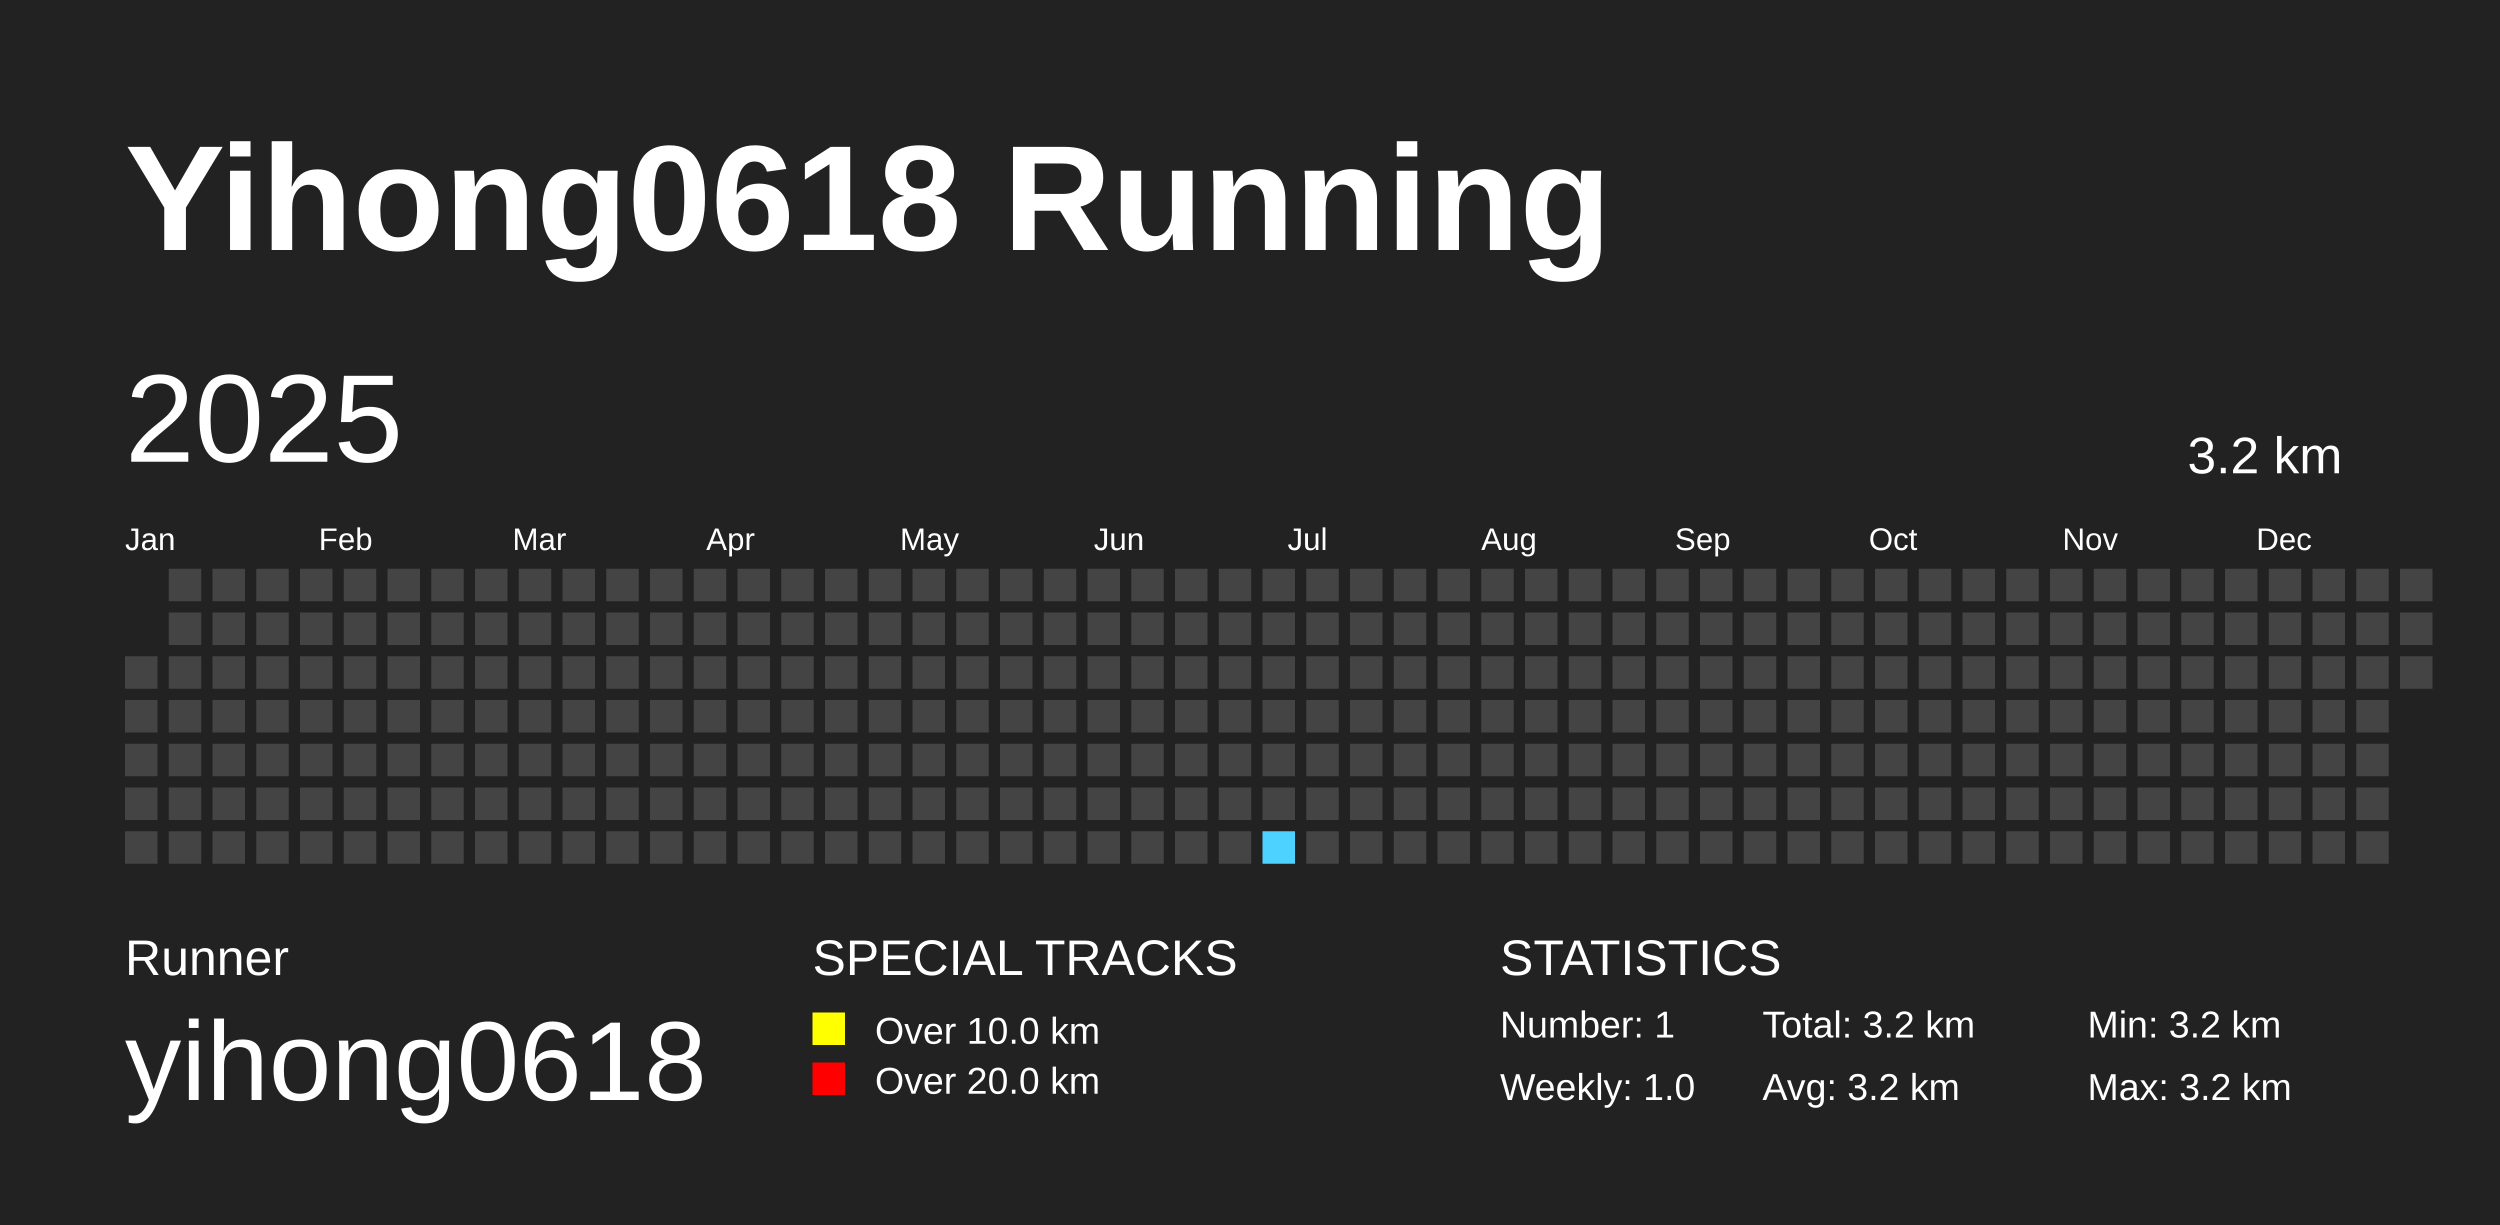
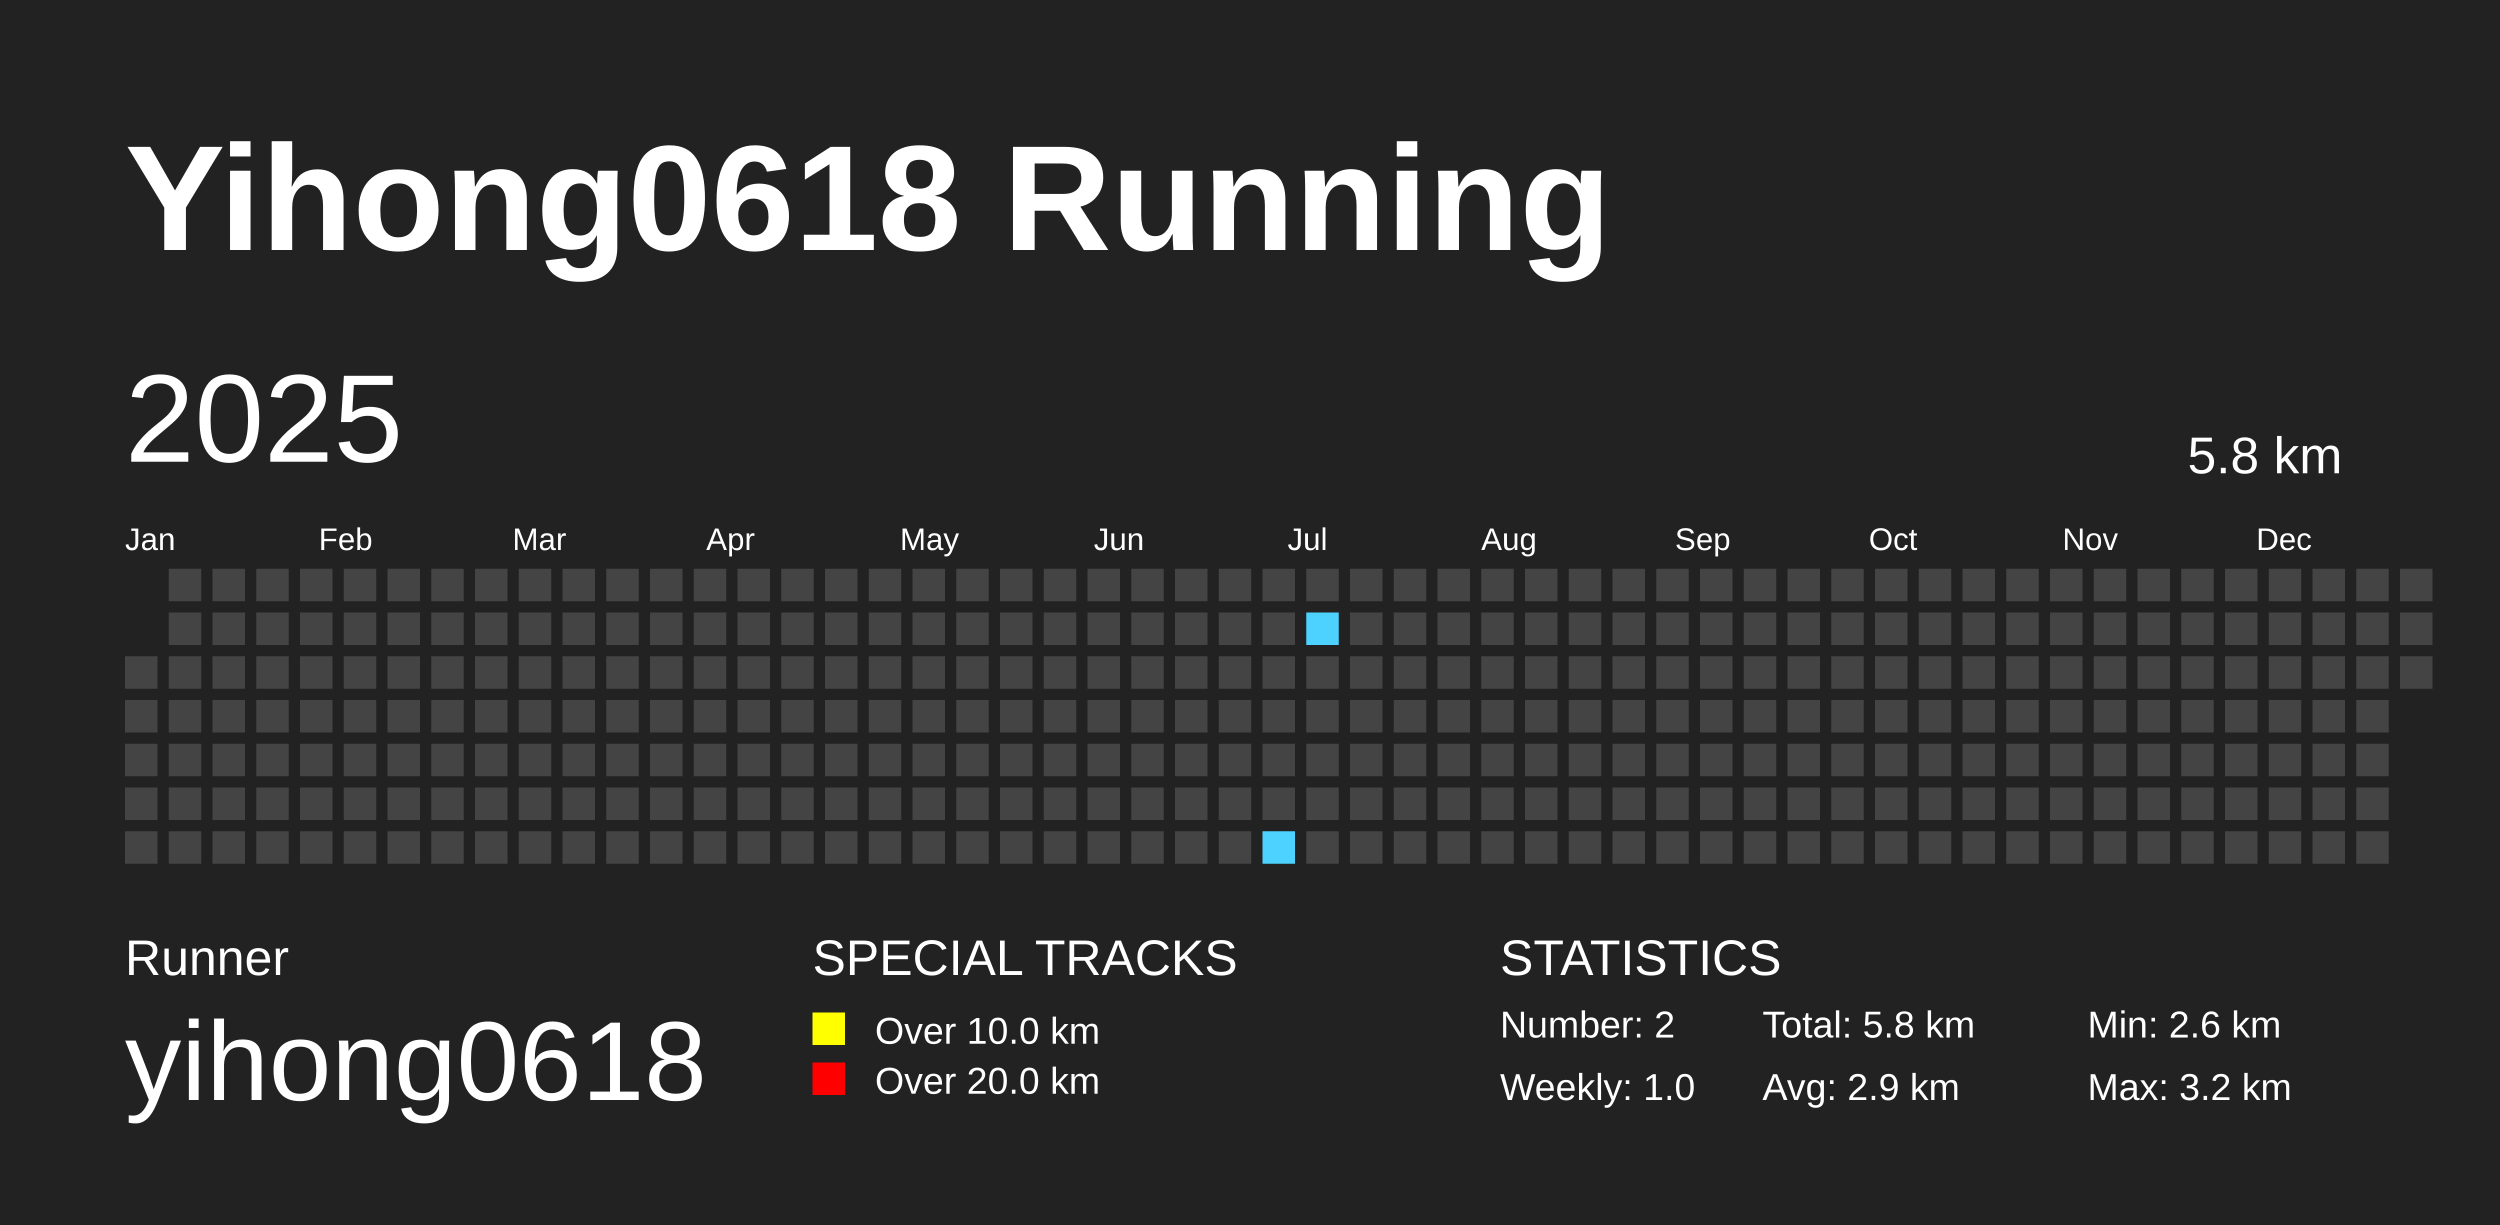
<svg xmlns="http://www.w3.org/2000/svg" baseProfile="full" height="98mm" version="1.1" viewBox="0,0,200,98" width="200mm">
  <defs />
  <rect fill="#222222" height="98" width="200" x="0" y="0" />
  <text fill="#FFFFFF" style="font-size:12px; font-family:Arial; font-weight:bold;" x="10" y="20">Yihong0618 Running</text>
  <text fill="#FFFFFF" style="font-size:4px; font-family:Arial" x="10" y="78">Runner</text>
  <text fill="#FFFFFF" style="font-size:9px; font-family:Arial" x="10" y="88">yihong0618</text>
  <text fill="#FFFFFF" style="font-size:4px; font-family:Arial" x="65" y="78">SPECIAL TRACKS</text>
  <rect fill="yellow" height="2.6" width="2.6" x="65" y="81" />
  <text fill="#FFFFFF" style="font-size:3px; font-family:Arial" x="70" y="83.5">Over 10.0 km</text>
  <rect fill="red" height="2.6" width="2.6" x="65" y="85" />
  <text fill="#FFFFFF" style="font-size:3px; font-family:Arial" x="70" y="87.5">Over 20.0 km</text>
  <text fill="#FFFFFF" style="font-size:4px; font-family:Arial" x="120" y="78">STATISTICS</text>
-   <text fill="#FFFFFF" style="font-size:3px; font-family:Arial" x="120" y="83">Number: 1</text>
+   <text fill="#FFFFFF" style="font-size:3px; font-family:Arial" x="120" y="83">Number: 2</text>
  <text fill="#FFFFFF" style="font-size:3px; font-family:Arial" x="120" y="88">Weekly: 1.0</text>
-   <text fill="#FFFFFF" style="font-size:3px; font-family:Arial" x="141" y="83">Total: 3.2 km</text>
-   <text fill="#FFFFFF" style="font-size:3px; font-family:Arial" x="141" y="88">Avg: 3.2 km</text>
-   <text fill="#FFFFFF" style="font-size:3px; font-family:Arial" x="167" y="83">Min: 3.2 km</text>
+   <text fill="#FFFFFF" style="font-size:3px; font-family:Arial" x="141" y="83">Total: 5.8 km</text>
+   <text fill="#FFFFFF" style="font-size:3px; font-family:Arial" x="141" y="88">Avg: 2.9 km</text>
+   <text fill="#FFFFFF" style="font-size:3px; font-family:Arial" x="167" y="83">Min: 2.6 km</text>
  <text fill="#FFFFFF" style="font-size:3px; font-family:Arial" x="167" y="88">Max: 3.2 km</text>
  <text dominant-baseline="hanging" fill="#FFFFFF" style="font-size:10.0px; font-family:Arial;" x="10" y="30">2025</text>
-   <text dominant-baseline="hanging" fill="#FFFFFF" style="font-size:4.125px; font-family:Arial;" x="175" y="35">3.2 km</text>
+   <text dominant-baseline="hanging" fill="#FFFFFF" style="font-size:4.125px; font-family:Arial;" x="175" y="35">5.8 km</text>
  <text fill="#FFFFFF" style="font-size:2.5px; font-family:Arial" x="10.0" y="44">Jan</text>
  <text fill="#FFFFFF" style="font-size:2.5px; font-family:Arial" x="25.5" y="44">Feb</text>
  <text fill="#FFFFFF" style="font-size:2.5px; font-family:Arial" x="41.0" y="44">Mar</text>
  <text fill="#FFFFFF" style="font-size:2.5px; font-family:Arial" x="56.5" y="44">Apr</text>
  <text fill="#FFFFFF" style="font-size:2.5px; font-family:Arial" x="72.0" y="44">May</text>
  <text fill="#FFFFFF" style="font-size:2.5px; font-family:Arial" x="87.5" y="44">Jun</text>
  <text fill="#FFFFFF" style="font-size:2.5px; font-family:Arial" x="103.0" y="44">Jul</text>
  <text fill="#FFFFFF" style="font-size:2.5px; font-family:Arial" x="118.5" y="44">Aug</text>
  <text fill="#FFFFFF" style="font-size:2.5px; font-family:Arial" x="134.0" y="44">Sep</text>
  <text fill="#FFFFFF" style="font-size:2.5px; font-family:Arial" x="149.5" y="44">Oct</text>
  <text fill="#FFFFFF" style="font-size:2.5px; font-family:Arial" x="165.0" y="44">Nov</text>
  <text fill="#FFFFFF" style="font-size:2.5px; font-family:Arial" x="180.5" y="44">Dec</text>
  <rect fill="#444444" height="2.6" width="2.6" x="10.0" y="52.5" />
  <rect fill="#444444" height="2.6" width="2.6" x="10.0" y="56.0" />
  <rect fill="#444444" height="2.6" width="2.6" x="10.0" y="59.5" />
  <rect fill="#444444" height="2.6" width="2.6" x="10.0" y="63.0" />
  <rect fill="#444444" height="2.6" width="2.6" x="10.0" y="66.5" />
  <rect fill="#444444" height="2.6" width="2.6" x="13.5" y="45.5" />
  <rect fill="#444444" height="2.6" width="2.6" x="13.5" y="49.0" />
  <rect fill="#444444" height="2.6" width="2.6" x="13.5" y="52.5" />
  <rect fill="#444444" height="2.6" width="2.6" x="13.5" y="56.0" />
  <rect fill="#444444" height="2.6" width="2.6" x="13.5" y="59.5" />
  <rect fill="#444444" height="2.6" width="2.6" x="13.5" y="63.0" />
  <rect fill="#444444" height="2.6" width="2.6" x="13.5" y="66.5" />
  <rect fill="#444444" height="2.6" width="2.6" x="17.0" y="45.5" />
  <rect fill="#444444" height="2.6" width="2.6" x="17.0" y="49.0" />
  <rect fill="#444444" height="2.6" width="2.6" x="17.0" y="52.5" />
  <rect fill="#444444" height="2.6" width="2.6" x="17.0" y="56.0" />
  <rect fill="#444444" height="2.6" width="2.6" x="17.0" y="59.5" />
  <rect fill="#444444" height="2.6" width="2.6" x="17.0" y="63.0" />
  <rect fill="#444444" height="2.6" width="2.6" x="17.0" y="66.5" />
  <rect fill="#444444" height="2.6" width="2.6" x="20.5" y="45.5" />
  <rect fill="#444444" height="2.6" width="2.6" x="20.5" y="49.0" />
  <rect fill="#444444" height="2.6" width="2.6" x="20.5" y="52.5" />
  <rect fill="#444444" height="2.6" width="2.6" x="20.5" y="56.0" />
  <rect fill="#444444" height="2.6" width="2.6" x="20.5" y="59.5" />
  <rect fill="#444444" height="2.6" width="2.6" x="20.5" y="63.0" />
  <rect fill="#444444" height="2.6" width="2.6" x="20.5" y="66.5" />
  <rect fill="#444444" height="2.6" width="2.6" x="24.0" y="45.5" />
  <rect fill="#444444" height="2.6" width="2.6" x="24.0" y="49.0" />
  <rect fill="#444444" height="2.6" width="2.6" x="24.0" y="52.5" />
  <rect fill="#444444" height="2.6" width="2.6" x="24.0" y="56.0" />
  <rect fill="#444444" height="2.6" width="2.6" x="24.0" y="59.5" />
  <rect fill="#444444" height="2.6" width="2.6" x="24.0" y="63.0" />
  <rect fill="#444444" height="2.6" width="2.6" x="24.0" y="66.5" />
  <rect fill="#444444" height="2.6" width="2.6" x="27.5" y="45.5" />
  <rect fill="#444444" height="2.6" width="2.6" x="27.5" y="49.0" />
  <rect fill="#444444" height="2.6" width="2.6" x="27.5" y="52.5" />
  <rect fill="#444444" height="2.6" width="2.6" x="27.5" y="56.0" />
  <rect fill="#444444" height="2.6" width="2.6" x="27.5" y="59.5" />
  <rect fill="#444444" height="2.6" width="2.6" x="27.5" y="63.0" />
  <rect fill="#444444" height="2.6" width="2.6" x="27.5" y="66.5" />
  <rect fill="#444444" height="2.6" width="2.6" x="31.0" y="45.5" />
  <rect fill="#444444" height="2.6" width="2.6" x="31.0" y="49.0" />
  <rect fill="#444444" height="2.6" width="2.6" x="31.0" y="52.5" />
  <rect fill="#444444" height="2.6" width="2.6" x="31.0" y="56.0" />
  <rect fill="#444444" height="2.6" width="2.6" x="31.0" y="59.5" />
  <rect fill="#444444" height="2.6" width="2.6" x="31.0" y="63.0" />
  <rect fill="#444444" height="2.6" width="2.6" x="31.0" y="66.5" />
  <rect fill="#444444" height="2.6" width="2.6" x="34.5" y="45.5" />
  <rect fill="#444444" height="2.6" width="2.6" x="34.5" y="49.0" />
  <rect fill="#444444" height="2.6" width="2.6" x="34.5" y="52.5" />
  <rect fill="#444444" height="2.6" width="2.6" x="34.5" y="56.0" />
  <rect fill="#444444" height="2.6" width="2.6" x="34.5" y="59.5" />
  <rect fill="#444444" height="2.6" width="2.6" x="34.5" y="63.0" />
  <rect fill="#444444" height="2.6" width="2.6" x="34.5" y="66.5" />
  <rect fill="#444444" height="2.6" width="2.6" x="38.0" y="45.5" />
  <rect fill="#444444" height="2.6" width="2.6" x="38.0" y="49.0" />
  <rect fill="#444444" height="2.6" width="2.6" x="38.0" y="52.5" />
  <rect fill="#444444" height="2.6" width="2.6" x="38.0" y="56.0" />
  <rect fill="#444444" height="2.6" width="2.6" x="38.0" y="59.5" />
  <rect fill="#444444" height="2.6" width="2.6" x="38.0" y="63.0" />
  <rect fill="#444444" height="2.6" width="2.6" x="38.0" y="66.5" />
  <rect fill="#444444" height="2.6" width="2.6" x="41.5" y="45.5" />
  <rect fill="#444444" height="2.6" width="2.6" x="41.5" y="49.0" />
  <rect fill="#444444" height="2.6" width="2.6" x="41.5" y="52.5" />
  <rect fill="#444444" height="2.6" width="2.6" x="41.5" y="56.0" />
  <rect fill="#444444" height="2.6" width="2.6" x="41.5" y="59.5" />
  <rect fill="#444444" height="2.6" width="2.6" x="41.5" y="63.0" />
  <rect fill="#444444" height="2.6" width="2.6" x="41.5" y="66.5" />
  <rect fill="#444444" height="2.6" width="2.6" x="45.0" y="45.5" />
  <rect fill="#444444" height="2.6" width="2.6" x="45.0" y="49.0" />
  <rect fill="#444444" height="2.6" width="2.6" x="45.0" y="52.5" />
  <rect fill="#444444" height="2.6" width="2.6" x="45.0" y="56.0" />
  <rect fill="#444444" height="2.6" width="2.6" x="45.0" y="59.5" />
  <rect fill="#444444" height="2.6" width="2.6" x="45.0" y="63.0" />
  <rect fill="#444444" height="2.6" width="2.6" x="45.0" y="66.5" />
  <rect fill="#444444" height="2.6" width="2.6" x="48.5" y="45.5" />
  <rect fill="#444444" height="2.6" width="2.6" x="48.5" y="49.0" />
  <rect fill="#444444" height="2.6" width="2.6" x="48.5" y="52.5" />
  <rect fill="#444444" height="2.6" width="2.6" x="48.5" y="56.0" />
  <rect fill="#444444" height="2.6" width="2.6" x="48.5" y="59.5" />
  <rect fill="#444444" height="2.6" width="2.6" x="48.5" y="63.0" />
  <rect fill="#444444" height="2.6" width="2.6" x="48.5" y="66.5" />
  <rect fill="#444444" height="2.6" width="2.6" x="52.0" y="45.5" />
  <rect fill="#444444" height="2.6" width="2.6" x="52.0" y="49.0" />
  <rect fill="#444444" height="2.6" width="2.6" x="52.0" y="52.5" />
  <rect fill="#444444" height="2.6" width="2.6" x="52.0" y="56.0" />
  <rect fill="#444444" height="2.6" width="2.6" x="52.0" y="59.5" />
  <rect fill="#444444" height="2.6" width="2.6" x="52.0" y="63.0" />
  <rect fill="#444444" height="2.6" width="2.6" x="52.0" y="66.5" />
  <rect fill="#444444" height="2.6" width="2.6" x="55.5" y="45.5" />
  <rect fill="#444444" height="2.6" width="2.6" x="55.5" y="49.0" />
  <rect fill="#444444" height="2.6" width="2.6" x="55.5" y="52.5" />
  <rect fill="#444444" height="2.6" width="2.6" x="55.5" y="56.0" />
  <rect fill="#444444" height="2.6" width="2.6" x="55.5" y="59.5" />
  <rect fill="#444444" height="2.6" width="2.6" x="55.5" y="63.0" />
  <rect fill="#444444" height="2.6" width="2.6" x="55.5" y="66.5" />
  <rect fill="#444444" height="2.6" width="2.6" x="59.0" y="45.5" />
  <rect fill="#444444" height="2.6" width="2.6" x="59.0" y="49.0" />
  <rect fill="#444444" height="2.6" width="2.6" x="59.0" y="52.5" />
  <rect fill="#444444" height="2.6" width="2.6" x="59.0" y="56.0" />
  <rect fill="#444444" height="2.6" width="2.6" x="59.0" y="59.5" />
  <rect fill="#444444" height="2.6" width="2.6" x="59.0" y="63.0" />
  <rect fill="#444444" height="2.6" width="2.6" x="59.0" y="66.5" />
  <rect fill="#444444" height="2.6" width="2.6" x="62.5" y="45.5" />
  <rect fill="#444444" height="2.6" width="2.6" x="62.5" y="49.0" />
  <rect fill="#444444" height="2.6" width="2.6" x="62.5" y="52.5" />
  <rect fill="#444444" height="2.6" width="2.6" x="62.5" y="56.0" />
  <rect fill="#444444" height="2.6" width="2.6" x="62.5" y="59.5" />
  <rect fill="#444444" height="2.6" width="2.6" x="62.5" y="63.0" />
  <rect fill="#444444" height="2.6" width="2.6" x="62.5" y="66.5" />
  <rect fill="#444444" height="2.6" width="2.6" x="66.0" y="45.5" />
  <rect fill="#444444" height="2.6" width="2.6" x="66.0" y="49.0" />
  <rect fill="#444444" height="2.6" width="2.6" x="66.0" y="52.5" />
  <rect fill="#444444" height="2.6" width="2.6" x="66.0" y="56.0" />
  <rect fill="#444444" height="2.6" width="2.6" x="66.0" y="59.5" />
  <rect fill="#444444" height="2.6" width="2.6" x="66.0" y="63.0" />
  <rect fill="#444444" height="2.6" width="2.6" x="66.0" y="66.5" />
  <rect fill="#444444" height="2.6" width="2.6" x="69.5" y="45.5" />
  <rect fill="#444444" height="2.6" width="2.6" x="69.5" y="49.0" />
  <rect fill="#444444" height="2.6" width="2.6" x="69.5" y="52.5" />
  <rect fill="#444444" height="2.6" width="2.6" x="69.5" y="56.0" />
  <rect fill="#444444" height="2.6" width="2.6" x="69.5" y="59.5" />
  <rect fill="#444444" height="2.6" width="2.6" x="69.5" y="63.0" />
  <rect fill="#444444" height="2.6" width="2.6" x="69.5" y="66.5" />
  <rect fill="#444444" height="2.6" width="2.6" x="73.0" y="45.5" />
  <rect fill="#444444" height="2.6" width="2.6" x="73.0" y="49.0" />
  <rect fill="#444444" height="2.6" width="2.6" x="73.0" y="52.5" />
  <rect fill="#444444" height="2.6" width="2.6" x="73.0" y="56.0" />
  <rect fill="#444444" height="2.6" width="2.6" x="73.0" y="59.5" />
  <rect fill="#444444" height="2.6" width="2.6" x="73.0" y="63.0" />
  <rect fill="#444444" height="2.6" width="2.6" x="73.0" y="66.5" />
  <rect fill="#444444" height="2.6" width="2.6" x="76.5" y="45.5" />
  <rect fill="#444444" height="2.6" width="2.6" x="76.5" y="49.0" />
  <rect fill="#444444" height="2.6" width="2.6" x="76.5" y="52.5" />
  <rect fill="#444444" height="2.6" width="2.6" x="76.5" y="56.0" />
  <rect fill="#444444" height="2.6" width="2.6" x="76.5" y="59.5" />
  <rect fill="#444444" height="2.6" width="2.6" x="76.5" y="63.0" />
  <rect fill="#444444" height="2.6" width="2.6" x="76.5" y="66.5" />
  <rect fill="#444444" height="2.6" width="2.6" x="80.0" y="45.5" />
  <rect fill="#444444" height="2.6" width="2.6" x="80.0" y="49.0" />
  <rect fill="#444444" height="2.6" width="2.6" x="80.0" y="52.5" />
  <rect fill="#444444" height="2.6" width="2.6" x="80.0" y="56.0" />
  <rect fill="#444444" height="2.6" width="2.6" x="80.0" y="59.5" />
  <rect fill="#444444" height="2.6" width="2.6" x="80.0" y="63.0" />
  <rect fill="#444444" height="2.6" width="2.6" x="80.0" y="66.5" />
  <rect fill="#444444" height="2.6" width="2.6" x="83.5" y="45.5" />
  <rect fill="#444444" height="2.6" width="2.6" x="83.5" y="49.0" />
  <rect fill="#444444" height="2.6" width="2.6" x="83.5" y="52.5" />
  <rect fill="#444444" height="2.6" width="2.6" x="83.5" y="56.0" />
  <rect fill="#444444" height="2.6" width="2.6" x="83.5" y="59.5" />
  <rect fill="#444444" height="2.6" width="2.6" x="83.5" y="63.0" />
  <rect fill="#444444" height="2.6" width="2.6" x="83.5" y="66.5" />
  <rect fill="#444444" height="2.6" width="2.6" x="87.0" y="45.5" />
  <rect fill="#444444" height="2.6" width="2.6" x="87.0" y="49.0" />
  <rect fill="#444444" height="2.6" width="2.6" x="87.0" y="52.5" />
  <rect fill="#444444" height="2.6" width="2.6" x="87.0" y="56.0" />
  <rect fill="#444444" height="2.6" width="2.6" x="87.0" y="59.5" />
  <rect fill="#444444" height="2.6" width="2.6" x="87.0" y="63.0" />
  <rect fill="#444444" height="2.6" width="2.6" x="87.0" y="66.5" />
  <rect fill="#444444" height="2.6" width="2.6" x="90.5" y="45.5" />
  <rect fill="#444444" height="2.6" width="2.6" x="90.5" y="49.0" />
  <rect fill="#444444" height="2.6" width="2.6" x="90.5" y="52.5" />
  <rect fill="#444444" height="2.6" width="2.6" x="90.5" y="56.0" />
  <rect fill="#444444" height="2.6" width="2.6" x="90.5" y="59.5" />
  <rect fill="#444444" height="2.6" width="2.6" x="90.5" y="63.0" />
  <rect fill="#444444" height="2.6" width="2.6" x="90.5" y="66.5" />
  <rect fill="#444444" height="2.6" width="2.6" x="94.0" y="45.5" />
  <rect fill="#444444" height="2.6" width="2.6" x="94.0" y="49.0" />
  <rect fill="#444444" height="2.6" width="2.6" x="94.0" y="52.5" />
  <rect fill="#444444" height="2.6" width="2.6" x="94.0" y="56.0" />
  <rect fill="#444444" height="2.6" width="2.6" x="94.0" y="59.5" />
  <rect fill="#444444" height="2.6" width="2.6" x="94.0" y="63.0" />
  <rect fill="#444444" height="2.6" width="2.6" x="94.0" y="66.5" />
  <rect fill="#444444" height="2.6" width="2.6" x="97.5" y="45.5" />
  <rect fill="#444444" height="2.6" width="2.6" x="97.5" y="49.0" />
  <rect fill="#444444" height="2.6" width="2.6" x="97.5" y="52.5" />
  <rect fill="#444444" height="2.6" width="2.6" x="97.5" y="56.0" />
  <rect fill="#444444" height="2.6" width="2.6" x="97.5" y="59.5" />
  <rect fill="#444444" height="2.6" width="2.6" x="97.5" y="63.0" />
  <rect fill="#444444" height="2.6" width="2.6" x="97.5" y="66.5" />
  <rect fill="#444444" height="2.6" width="2.6" x="101.0" y="45.5" />
  <rect fill="#444444" height="2.6" width="2.6" x="101.0" y="49.0" />
  <rect fill="#444444" height="2.6" width="2.6" x="101.0" y="52.5" />
  <rect fill="#444444" height="2.6" width="2.6" x="101.0" y="56.0" />
  <rect fill="#444444" height="2.6" width="2.6" x="101.0" y="59.5" />
  <rect fill="#444444" height="2.6" width="2.6" x="101.0" y="63.0" />
  <rect fill="#4DD2FF" height="2.6" width="2.6" x="101.0" y="66.5" />
  <rect fill="#444444" height="2.6" width="2.6" x="104.5" y="45.5" />
-   <rect fill="#444444" height="2.6" width="2.6" x="104.5" y="49.0" />
+   <rect fill="#4DD2FF" height="2.6" width="2.6" x="104.5" y="49.0" />
  <rect fill="#444444" height="2.6" width="2.6" x="104.5" y="52.5" />
  <rect fill="#444444" height="2.6" width="2.6" x="104.5" y="56.0" />
  <rect fill="#444444" height="2.6" width="2.6" x="104.5" y="59.5" />
  <rect fill="#444444" height="2.6" width="2.6" x="104.5" y="63.0" />
  <rect fill="#444444" height="2.6" width="2.6" x="104.5" y="66.5" />
  <rect fill="#444444" height="2.6" width="2.6" x="108.0" y="45.5" />
  <rect fill="#444444" height="2.6" width="2.6" x="108.0" y="49.0" />
  <rect fill="#444444" height="2.6" width="2.6" x="108.0" y="52.5" />
  <rect fill="#444444" height="2.6" width="2.6" x="108.0" y="56.0" />
  <rect fill="#444444" height="2.6" width="2.6" x="108.0" y="59.5" />
  <rect fill="#444444" height="2.6" width="2.6" x="108.0" y="63.0" />
  <rect fill="#444444" height="2.6" width="2.6" x="108.0" y="66.5" />
  <rect fill="#444444" height="2.6" width="2.6" x="111.5" y="45.5" />
  <rect fill="#444444" height="2.6" width="2.6" x="111.5" y="49.0" />
  <rect fill="#444444" height="2.6" width="2.6" x="111.5" y="52.5" />
  <rect fill="#444444" height="2.6" width="2.6" x="111.5" y="56.0" />
  <rect fill="#444444" height="2.6" width="2.6" x="111.5" y="59.5" />
  <rect fill="#444444" height="2.6" width="2.6" x="111.5" y="63.0" />
  <rect fill="#444444" height="2.6" width="2.6" x="111.5" y="66.5" />
  <rect fill="#444444" height="2.6" width="2.6" x="115.0" y="45.5" />
  <rect fill="#444444" height="2.6" width="2.6" x="115.0" y="49.0" />
  <rect fill="#444444" height="2.6" width="2.6" x="115.0" y="52.5" />
  <rect fill="#444444" height="2.6" width="2.6" x="115.0" y="56.0" />
  <rect fill="#444444" height="2.6" width="2.6" x="115.0" y="59.5" />
  <rect fill="#444444" height="2.6" width="2.6" x="115.0" y="63.0" />
  <rect fill="#444444" height="2.6" width="2.6" x="115.0" y="66.5" />
  <rect fill="#444444" height="2.6" width="2.6" x="118.5" y="45.5" />
  <rect fill="#444444" height="2.6" width="2.6" x="118.5" y="49.0" />
  <rect fill="#444444" height="2.6" width="2.6" x="118.5" y="52.5" />
  <rect fill="#444444" height="2.6" width="2.6" x="118.5" y="56.0" />
  <rect fill="#444444" height="2.6" width="2.6" x="118.5" y="59.5" />
  <rect fill="#444444" height="2.6" width="2.6" x="118.5" y="63.0" />
  <rect fill="#444444" height="2.6" width="2.6" x="118.5" y="66.5" />
  <rect fill="#444444" height="2.6" width="2.6" x="122.0" y="45.5" />
  <rect fill="#444444" height="2.6" width="2.6" x="122.0" y="49.0" />
  <rect fill="#444444" height="2.6" width="2.6" x="122.0" y="52.5" />
  <rect fill="#444444" height="2.6" width="2.6" x="122.0" y="56.0" />
  <rect fill="#444444" height="2.6" width="2.6" x="122.0" y="59.5" />
  <rect fill="#444444" height="2.6" width="2.6" x="122.0" y="63.0" />
  <rect fill="#444444" height="2.6" width="2.6" x="122.0" y="66.5" />
  <rect fill="#444444" height="2.6" width="2.6" x="125.5" y="45.5" />
  <rect fill="#444444" height="2.6" width="2.6" x="125.5" y="49.0" />
  <rect fill="#444444" height="2.6" width="2.6" x="125.5" y="52.5" />
  <rect fill="#444444" height="2.6" width="2.6" x="125.5" y="56.0" />
  <rect fill="#444444" height="2.6" width="2.6" x="125.5" y="59.5" />
  <rect fill="#444444" height="2.6" width="2.6" x="125.5" y="63.0" />
  <rect fill="#444444" height="2.6" width="2.6" x="125.5" y="66.5" />
  <rect fill="#444444" height="2.6" width="2.6" x="129.0" y="45.5" />
  <rect fill="#444444" height="2.6" width="2.6" x="129.0" y="49.0" />
  <rect fill="#444444" height="2.6" width="2.6" x="129.0" y="52.5" />
  <rect fill="#444444" height="2.6" width="2.6" x="129.0" y="56.0" />
  <rect fill="#444444" height="2.6" width="2.6" x="129.0" y="59.5" />
  <rect fill="#444444" height="2.6" width="2.6" x="129.0" y="63.0" />
  <rect fill="#444444" height="2.6" width="2.6" x="129.0" y="66.5" />
  <rect fill="#444444" height="2.6" width="2.6" x="132.5" y="45.5" />
  <rect fill="#444444" height="2.6" width="2.6" x="132.5" y="49.0" />
  <rect fill="#444444" height="2.6" width="2.6" x="132.5" y="52.5" />
  <rect fill="#444444" height="2.6" width="2.6" x="132.5" y="56.0" />
  <rect fill="#444444" height="2.6" width="2.6" x="132.5" y="59.5" />
  <rect fill="#444444" height="2.6" width="2.6" x="132.5" y="63.0" />
  <rect fill="#444444" height="2.6" width="2.6" x="132.5" y="66.5" />
  <rect fill="#444444" height="2.6" width="2.6" x="136.0" y="45.5" />
  <rect fill="#444444" height="2.6" width="2.6" x="136.0" y="49.0" />
  <rect fill="#444444" height="2.6" width="2.6" x="136.0" y="52.5" />
  <rect fill="#444444" height="2.6" width="2.6" x="136.0" y="56.0" />
  <rect fill="#444444" height="2.6" width="2.6" x="136.0" y="59.5" />
  <rect fill="#444444" height="2.6" width="2.6" x="136.0" y="63.0" />
  <rect fill="#444444" height="2.6" width="2.6" x="136.0" y="66.5" />
  <rect fill="#444444" height="2.6" width="2.6" x="139.5" y="45.5" />
  <rect fill="#444444" height="2.6" width="2.6" x="139.5" y="49.0" />
  <rect fill="#444444" height="2.6" width="2.6" x="139.5" y="52.5" />
  <rect fill="#444444" height="2.6" width="2.6" x="139.5" y="56.0" />
  <rect fill="#444444" height="2.6" width="2.6" x="139.5" y="59.5" />
  <rect fill="#444444" height="2.6" width="2.6" x="139.5" y="63.0" />
  <rect fill="#444444" height="2.6" width="2.6" x="139.5" y="66.5" />
  <rect fill="#444444" height="2.6" width="2.6" x="143.0" y="45.5" />
  <rect fill="#444444" height="2.6" width="2.6" x="143.0" y="49.0" />
  <rect fill="#444444" height="2.6" width="2.6" x="143.0" y="52.5" />
  <rect fill="#444444" height="2.6" width="2.6" x="143.0" y="56.0" />
  <rect fill="#444444" height="2.6" width="2.6" x="143.0" y="59.5" />
  <rect fill="#444444" height="2.6" width="2.6" x="143.0" y="63.0" />
  <rect fill="#444444" height="2.6" width="2.6" x="143.0" y="66.5" />
  <rect fill="#444444" height="2.6" width="2.6" x="146.5" y="45.5" />
  <rect fill="#444444" height="2.6" width="2.6" x="146.5" y="49.0" />
  <rect fill="#444444" height="2.6" width="2.6" x="146.5" y="52.5" />
  <rect fill="#444444" height="2.6" width="2.6" x="146.5" y="56.0" />
  <rect fill="#444444" height="2.6" width="2.6" x="146.5" y="59.5" />
  <rect fill="#444444" height="2.6" width="2.6" x="146.5" y="63.0" />
  <rect fill="#444444" height="2.6" width="2.6" x="146.5" y="66.5" />
  <rect fill="#444444" height="2.6" width="2.6" x="150.0" y="45.5" />
  <rect fill="#444444" height="2.6" width="2.6" x="150.0" y="49.0" />
  <rect fill="#444444" height="2.6" width="2.6" x="150.0" y="52.5" />
  <rect fill="#444444" height="2.6" width="2.6" x="150.0" y="56.0" />
  <rect fill="#444444" height="2.6" width="2.6" x="150.0" y="59.5" />
  <rect fill="#444444" height="2.6" width="2.6" x="150.0" y="63.0" />
  <rect fill="#444444" height="2.6" width="2.6" x="150.0" y="66.5" />
  <rect fill="#444444" height="2.6" width="2.6" x="153.5" y="45.5" />
  <rect fill="#444444" height="2.6" width="2.6" x="153.5" y="49.0" />
  <rect fill="#444444" height="2.6" width="2.6" x="153.5" y="52.5" />
  <rect fill="#444444" height="2.6" width="2.6" x="153.5" y="56.0" />
  <rect fill="#444444" height="2.6" width="2.6" x="153.5" y="59.5" />
  <rect fill="#444444" height="2.6" width="2.6" x="153.5" y="63.0" />
  <rect fill="#444444" height="2.6" width="2.6" x="153.5" y="66.5" />
  <rect fill="#444444" height="2.6" width="2.6" x="157.0" y="45.5" />
  <rect fill="#444444" height="2.6" width="2.6" x="157.0" y="49.0" />
  <rect fill="#444444" height="2.6" width="2.6" x="157.0" y="52.5" />
  <rect fill="#444444" height="2.6" width="2.6" x="157.0" y="56.0" />
  <rect fill="#444444" height="2.6" width="2.6" x="157.0" y="59.5" />
  <rect fill="#444444" height="2.6" width="2.6" x="157.0" y="63.0" />
  <rect fill="#444444" height="2.6" width="2.6" x="157.0" y="66.5" />
  <rect fill="#444444" height="2.6" width="2.6" x="160.5" y="45.5" />
  <rect fill="#444444" height="2.6" width="2.6" x="160.5" y="49.0" />
  <rect fill="#444444" height="2.6" width="2.6" x="160.5" y="52.5" />
  <rect fill="#444444" height="2.6" width="2.6" x="160.5" y="56.0" />
  <rect fill="#444444" height="2.6" width="2.6" x="160.5" y="59.5" />
  <rect fill="#444444" height="2.6" width="2.6" x="160.5" y="63.0" />
  <rect fill="#444444" height="2.6" width="2.6" x="160.5" y="66.5" />
  <rect fill="#444444" height="2.6" width="2.6" x="164.0" y="45.5" />
  <rect fill="#444444" height="2.6" width="2.6" x="164.0" y="49.0" />
  <rect fill="#444444" height="2.6" width="2.6" x="164.0" y="52.5" />
  <rect fill="#444444" height="2.6" width="2.6" x="164.0" y="56.0" />
  <rect fill="#444444" height="2.6" width="2.6" x="164.0" y="59.5" />
  <rect fill="#444444" height="2.6" width="2.6" x="164.0" y="63.0" />
  <rect fill="#444444" height="2.6" width="2.6" x="164.0" y="66.5" />
  <rect fill="#444444" height="2.6" width="2.6" x="167.5" y="45.5" />
  <rect fill="#444444" height="2.6" width="2.6" x="167.5" y="49.0" />
  <rect fill="#444444" height="2.6" width="2.6" x="167.5" y="52.5" />
  <rect fill="#444444" height="2.6" width="2.6" x="167.5" y="56.0" />
  <rect fill="#444444" height="2.6" width="2.6" x="167.5" y="59.5" />
  <rect fill="#444444" height="2.6" width="2.6" x="167.5" y="63.0" />
  <rect fill="#444444" height="2.6" width="2.6" x="167.5" y="66.5" />
  <rect fill="#444444" height="2.6" width="2.6" x="171.0" y="45.5" />
  <rect fill="#444444" height="2.6" width="2.6" x="171.0" y="49.0" />
  <rect fill="#444444" height="2.6" width="2.6" x="171.0" y="52.5" />
  <rect fill="#444444" height="2.6" width="2.6" x="171.0" y="56.0" />
  <rect fill="#444444" height="2.6" width="2.6" x="171.0" y="59.5" />
  <rect fill="#444444" height="2.6" width="2.6" x="171.0" y="63.0" />
  <rect fill="#444444" height="2.6" width="2.6" x="171.0" y="66.5" />
  <rect fill="#444444" height="2.6" width="2.6" x="174.5" y="45.5" />
  <rect fill="#444444" height="2.6" width="2.6" x="174.5" y="49.0" />
  <rect fill="#444444" height="2.6" width="2.6" x="174.5" y="52.5" />
  <rect fill="#444444" height="2.6" width="2.6" x="174.5" y="56.0" />
  <rect fill="#444444" height="2.6" width="2.6" x="174.5" y="59.5" />
  <rect fill="#444444" height="2.6" width="2.6" x="174.5" y="63.0" />
  <rect fill="#444444" height="2.6" width="2.6" x="174.5" y="66.5" />
  <rect fill="#444444" height="2.6" width="2.6" x="178.0" y="45.5" />
  <rect fill="#444444" height="2.6" width="2.6" x="178.0" y="49.0" />
  <rect fill="#444444" height="2.6" width="2.6" x="178.0" y="52.5" />
  <rect fill="#444444" height="2.6" width="2.6" x="178.0" y="56.0" />
  <rect fill="#444444" height="2.6" width="2.6" x="178.0" y="59.5" />
  <rect fill="#444444" height="2.6" width="2.6" x="178.0" y="63.0" />
  <rect fill="#444444" height="2.6" width="2.6" x="178.0" y="66.5" />
  <rect fill="#444444" height="2.6" width="2.6" x="181.5" y="45.5" />
  <rect fill="#444444" height="2.6" width="2.6" x="181.5" y="49.0" />
  <rect fill="#444444" height="2.6" width="2.6" x="181.5" y="52.5" />
  <rect fill="#444444" height="2.6" width="2.6" x="181.5" y="56.0" />
  <rect fill="#444444" height="2.6" width="2.6" x="181.5" y="59.5" />
  <rect fill="#444444" height="2.6" width="2.6" x="181.5" y="63.0" />
  <rect fill="#444444" height="2.6" width="2.6" x="181.5" y="66.5" />
  <rect fill="#444444" height="2.6" width="2.6" x="185.0" y="45.5" />
  <rect fill="#444444" height="2.6" width="2.6" x="185.0" y="49.0" />
  <rect fill="#444444" height="2.6" width="2.6" x="185.0" y="52.5" />
  <rect fill="#444444" height="2.6" width="2.6" x="185.0" y="56.0" />
  <rect fill="#444444" height="2.6" width="2.6" x="185.0" y="59.5" />
  <rect fill="#444444" height="2.6" width="2.6" x="185.0" y="63.0" />
  <rect fill="#444444" height="2.6" width="2.6" x="185.0" y="66.5" />
  <rect fill="#444444" height="2.6" width="2.6" x="188.5" y="45.5" />
  <rect fill="#444444" height="2.6" width="2.6" x="188.5" y="49.0" />
  <rect fill="#444444" height="2.6" width="2.6" x="188.5" y="52.5" />
  <rect fill="#444444" height="2.6" width="2.6" x="188.5" y="56.0" />
  <rect fill="#444444" height="2.6" width="2.6" x="188.5" y="59.5" />
  <rect fill="#444444" height="2.6" width="2.6" x="188.5" y="63.0" />
  <rect fill="#444444" height="2.6" width="2.6" x="188.5" y="66.5" />
  <rect fill="#444444" height="2.6" width="2.6" x="192.0" y="45.5" />
  <rect fill="#444444" height="2.6" width="2.6" x="192.0" y="49.0" />
  <rect fill="#444444" height="2.6" width="2.6" x="192.0" y="52.5" />
</svg>
